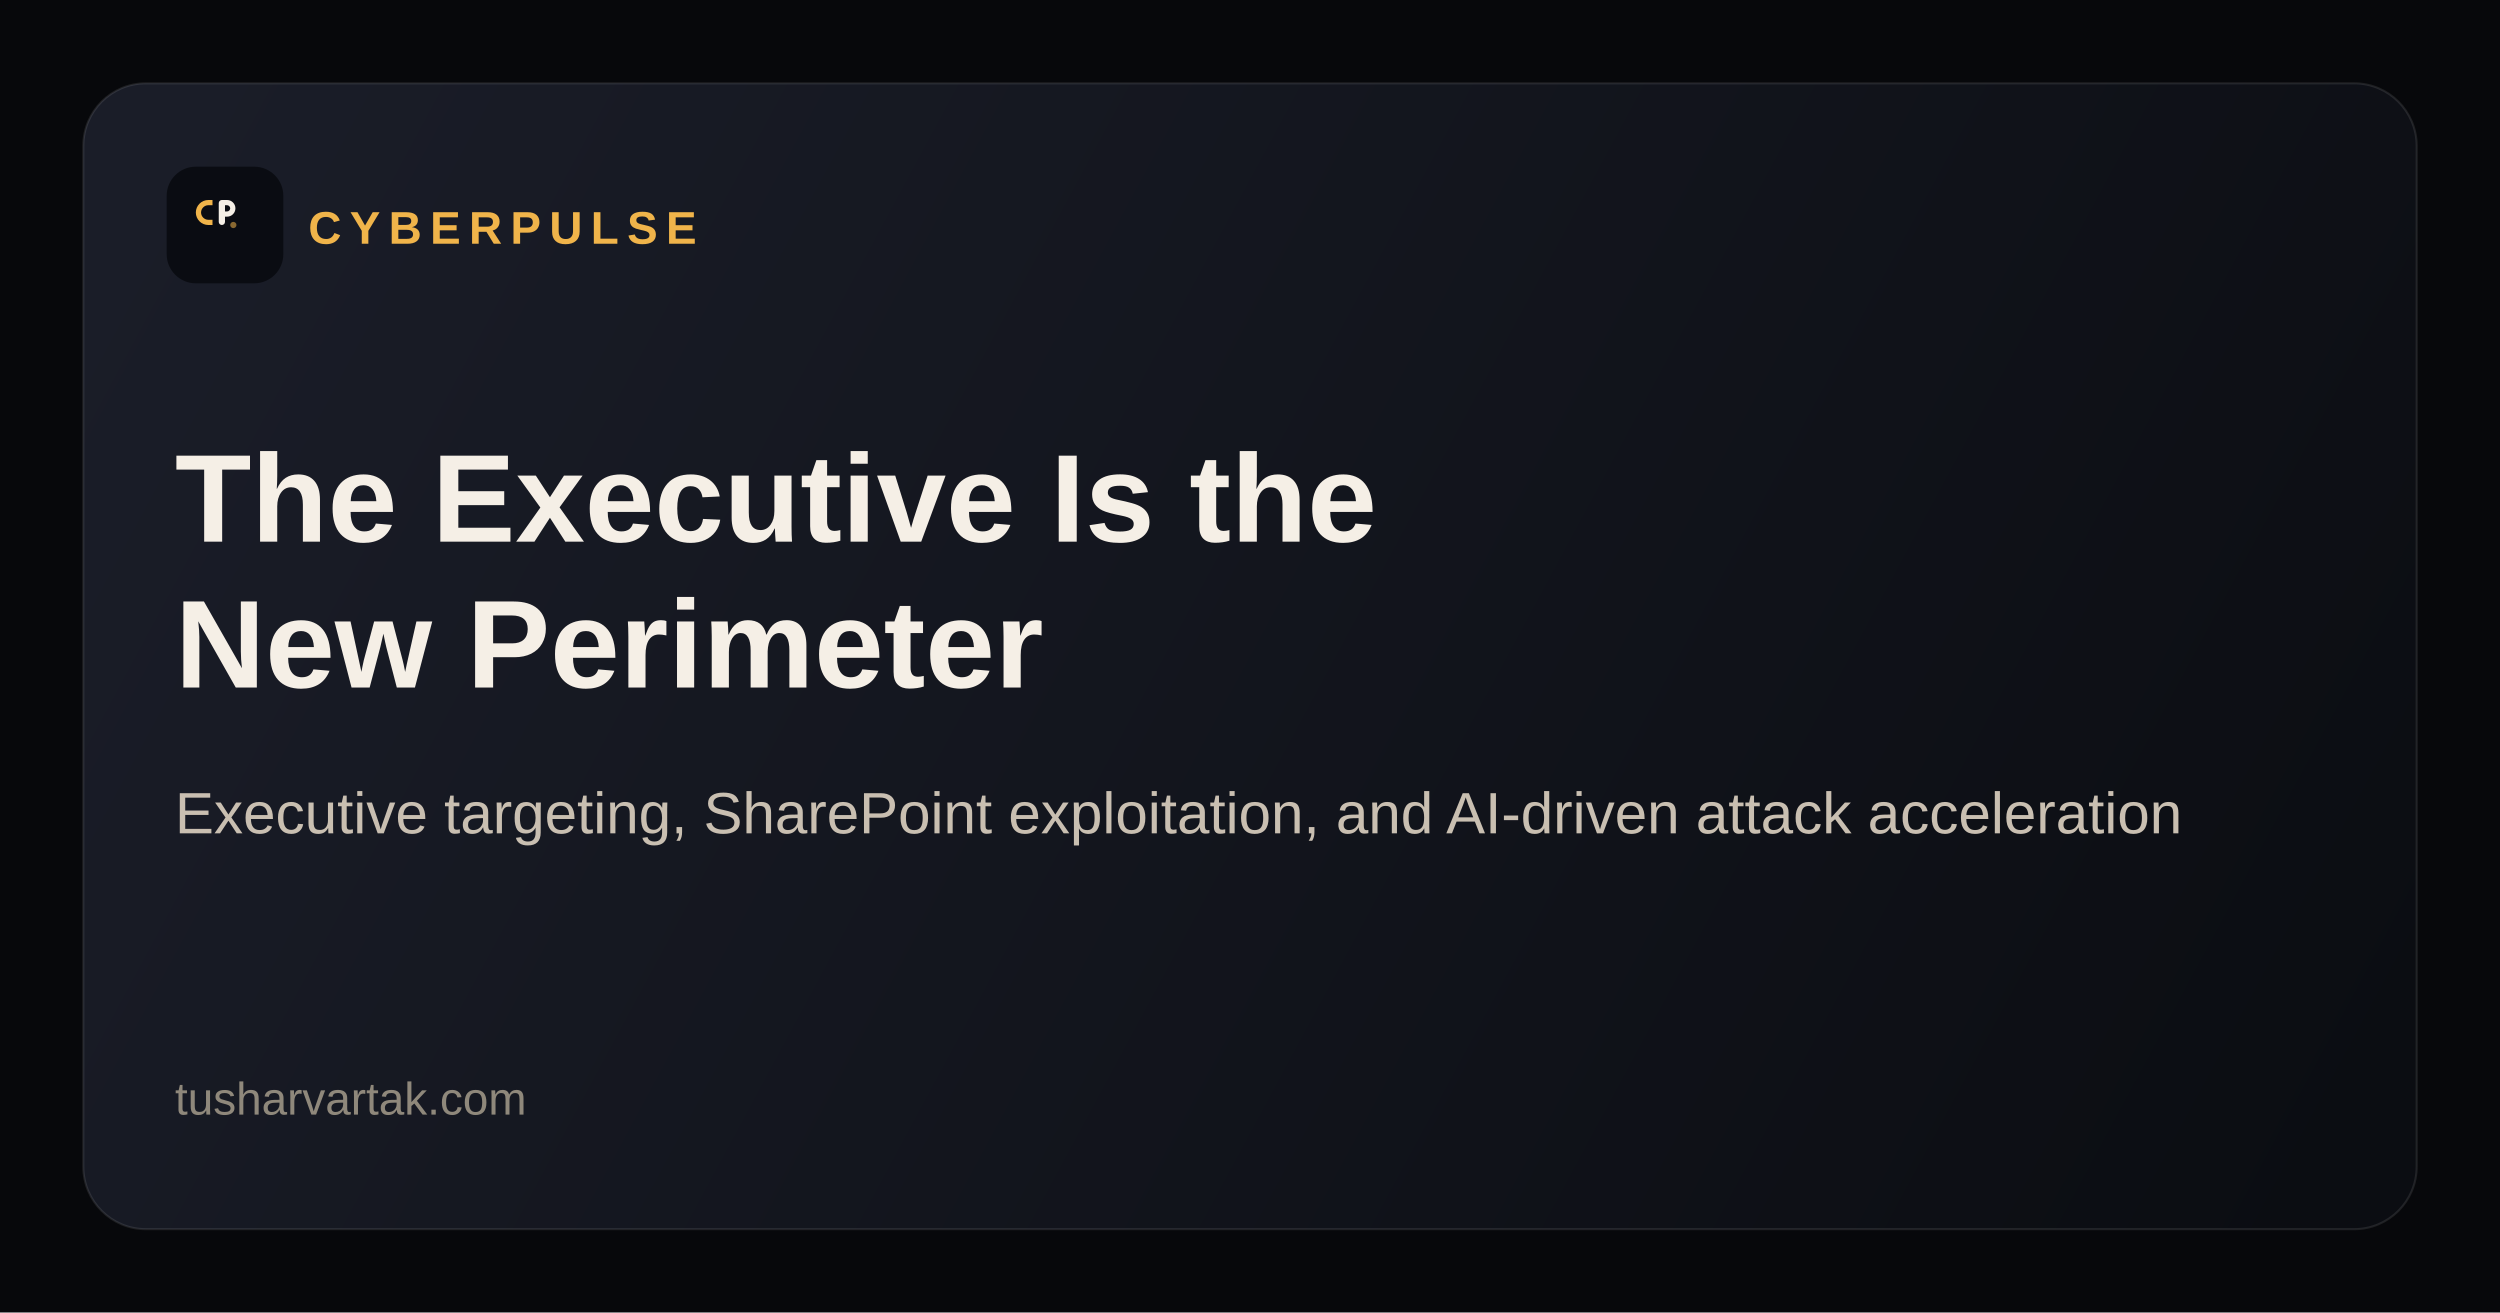
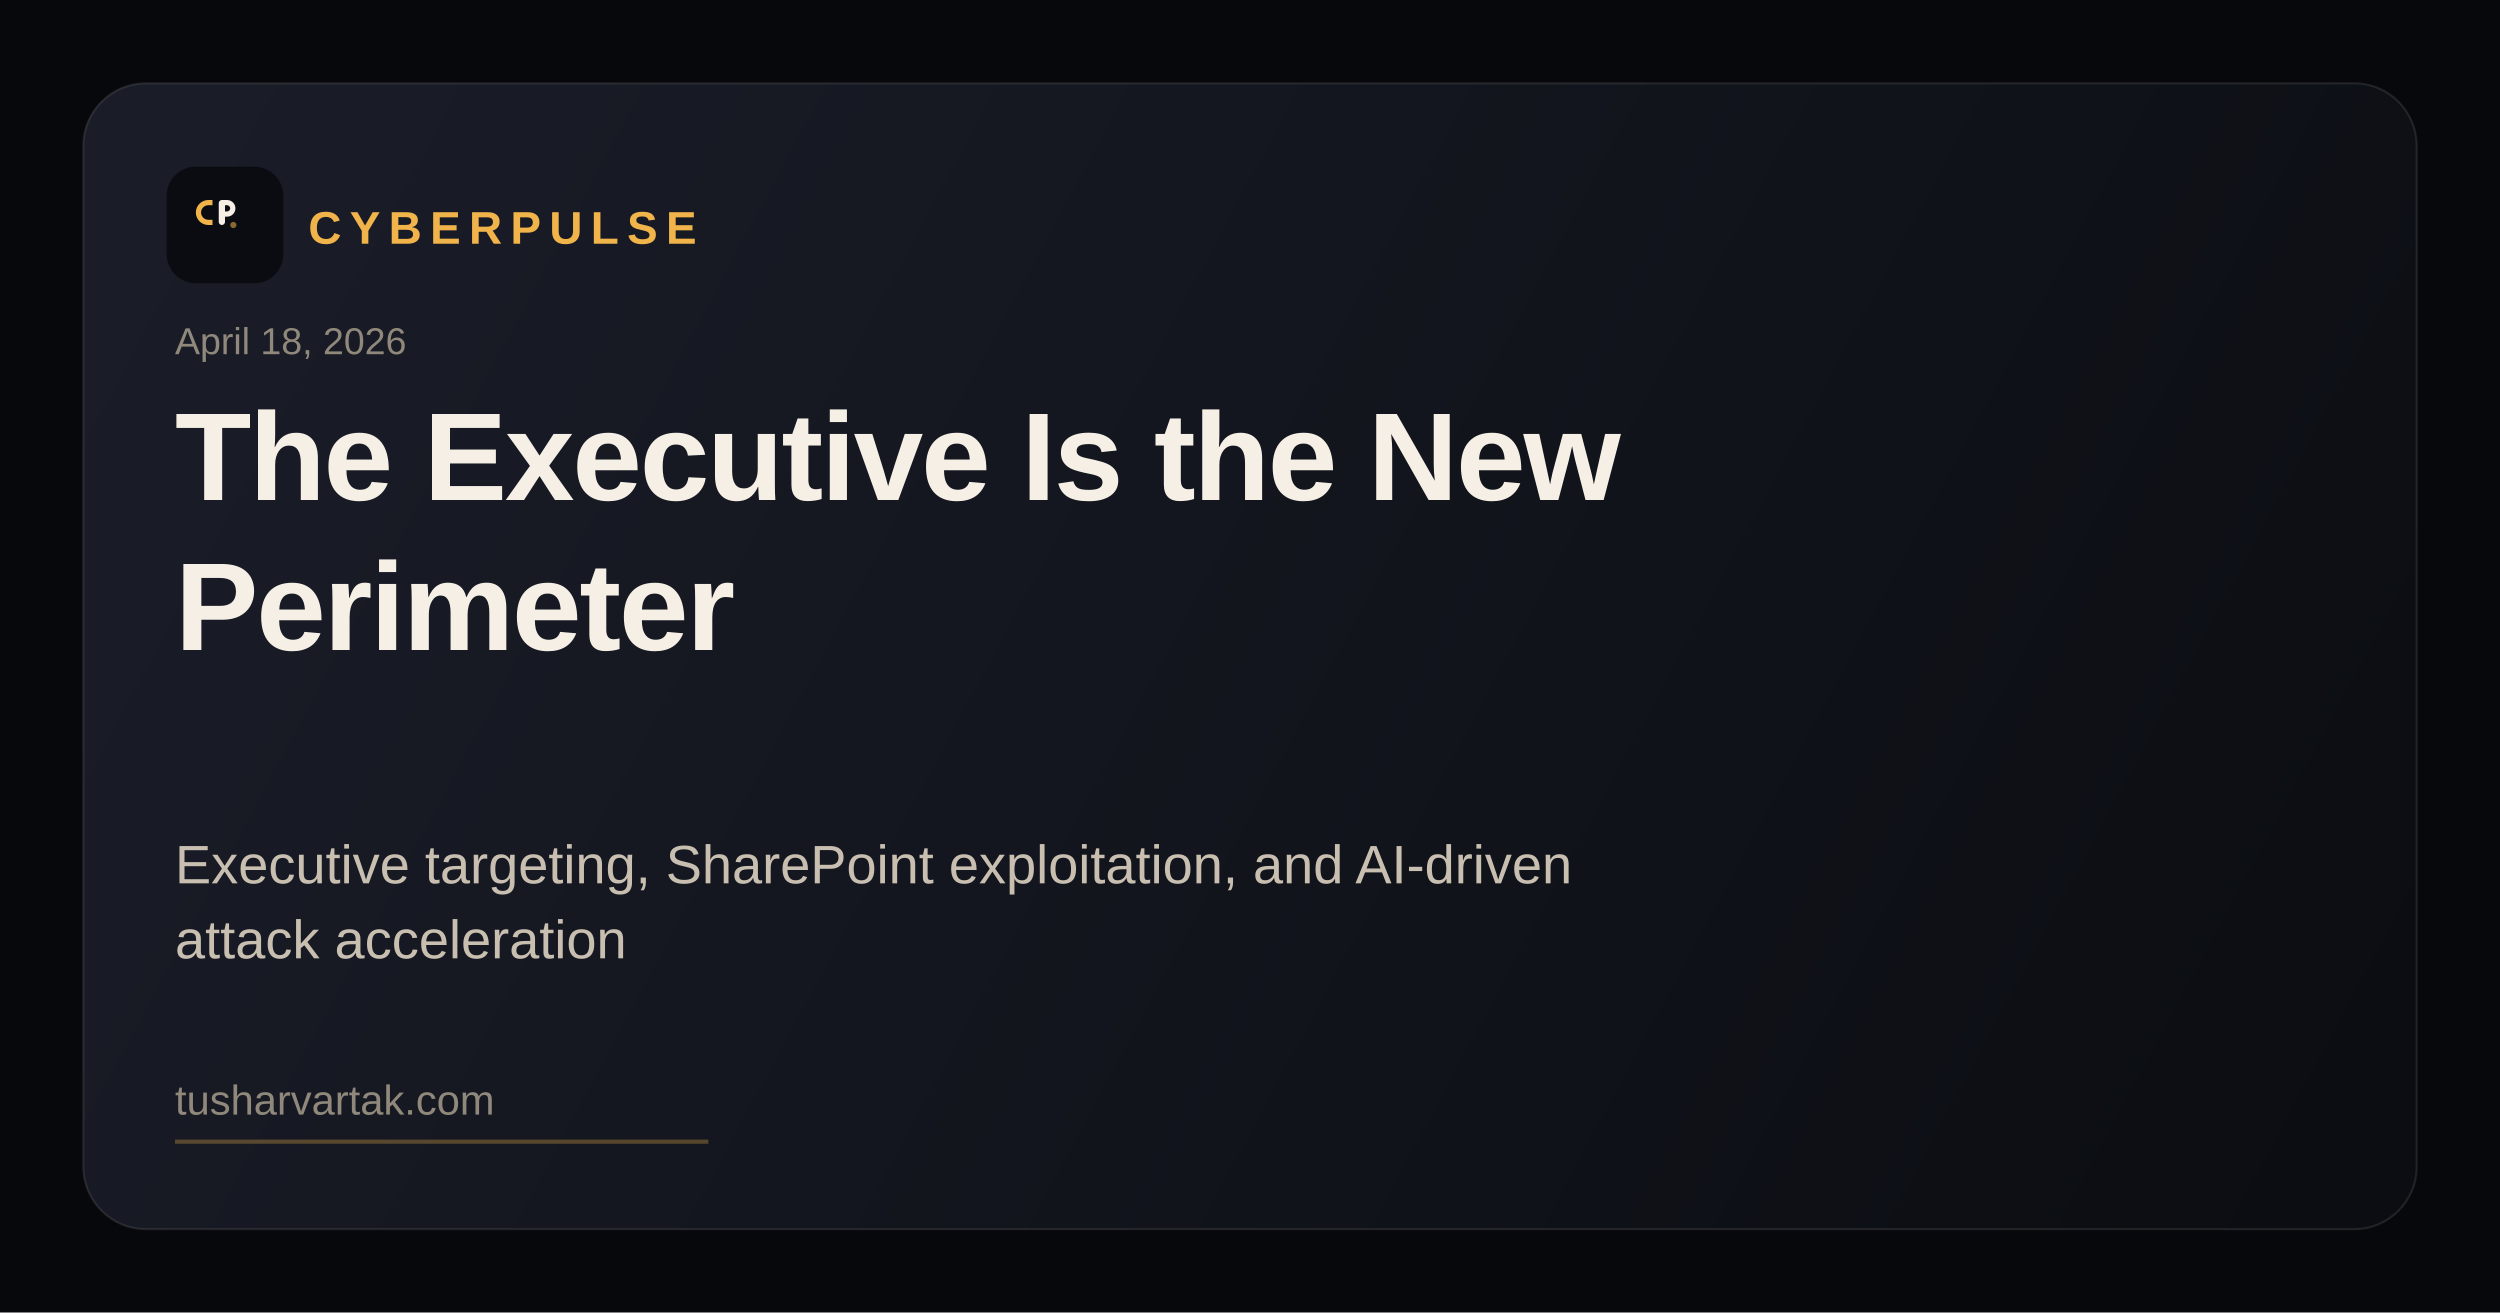
<svg xmlns="http://www.w3.org/2000/svg" width="1200" height="630" viewBox="0 0 1200 630" fill="none">
  <rect width="1200" height="630" fill="#07080B" />
  <rect x="40" y="40" width="1120" height="550" rx="30" fill="url(#g1)" stroke="rgba(255,255,255,0.10)" />
  <rect x="80" y="80" width="56" height="56" rx="14" fill="#0A0C12" />
  <path d="M100 96C96.7 96 94 98.7 94 102C94 105.3 96.7 108 100 108H102V105.5H100C98.1 105.5 96.5 103.9 96.5 102C96.5 100.1 98.1 98.5 100 98.5H102V96H100Z" fill="#F0B44A" />
  <rect x="105" y="96" width="3" height="12" rx="1.5" fill="#F5EFE6" />
  <path d="M106.5 96H109C111.2 96 113 97.8 113 100C113 102.2 111.2 104 109 104H106.5V101.5H109C109.8 101.5 110.5 100.8 110.5 100C110.5 99.2 109.8 98.5 109 98.5H106.5V96Z" fill="#F5EFE6" />
  <circle cx="112" cy="108" r="1.5" fill="#F0B44A" opacity="0.55" />
-   <text x="148" y="117" fill="#F0B44A" font-family="Arial, sans-serif" font-size="22" font-weight="700" letter-spacing="4">CYBERPULSE</text>
-   <text x="84" y="260" fill="#F5EFE6" font-family="Arial, sans-serif" font-size="60" font-weight="800">The Executive Is the</text>
-   <text x="84" y="330" fill="#F5EFE6" font-family="Arial, sans-serif" font-size="60" font-weight="800">New Perimeter</text>
-   <text x="84" y="400" fill="#C9BFB1" font-family="Arial, sans-serif" font-size="28">Executive targeting, SharePoint exploitation, and AI-driven attack acceleration</text>
-   <text x="84" y="535" fill="#8F887B" font-family="Arial, sans-serif" font-size="22">tusharvartak.com</text>
+   <text x="148" y="117" fill="#F0B44A" font-family="Arial, Helvetica, sans-serif" font-size="22" font-weight="700" letter-spacing="4">CYBERPULSE</text>
+   <text x="84" y="170" fill="#8F887B" font-family="Arial, Helvetica, sans-serif" font-size="18">April 18, 2026</text>
+   <text x="84" y="240" fill="#F5EFE6" font-family="Arial, Helvetica, sans-serif" font-size="60" font-weight="800" letter-spacing="-1">The Executive Is the New</text>
+   <text x="84" y="312" fill="#F5EFE6" font-family="Arial, Helvetica, sans-serif" font-size="60" font-weight="800" letter-spacing="-1">Perimeter</text>
+   <text x="84" y="424" fill="#C9BFB1" font-family="Arial, Helvetica, sans-serif" font-size="26">Executive targeting, SharePoint exploitation, and AI-driven</text>
+   <text x="84" y="460" fill="#C9BFB1" font-family="Arial, Helvetica, sans-serif" font-size="26">attack acceleration</text>
+   <text x="84" y="535" fill="#8F887B" font-family="Arial, Helvetica, sans-serif" font-size="20">tusharvartak.com</text>
+   <line x1="84" y1="548" x2="340" y2="548" stroke="#F0B44A" stroke-width="2" opacity="0.3" />
  <defs>
    <linearGradient id="g1" x1="90" y1="40" x2="1110" y2="590" gradientUnits="userSpaceOnUse">
      <stop stop-color="#1A1D28" />
      <stop offset="1" stop-color="#0B0D12" />
    </linearGradient>
  </defs>
</svg>
